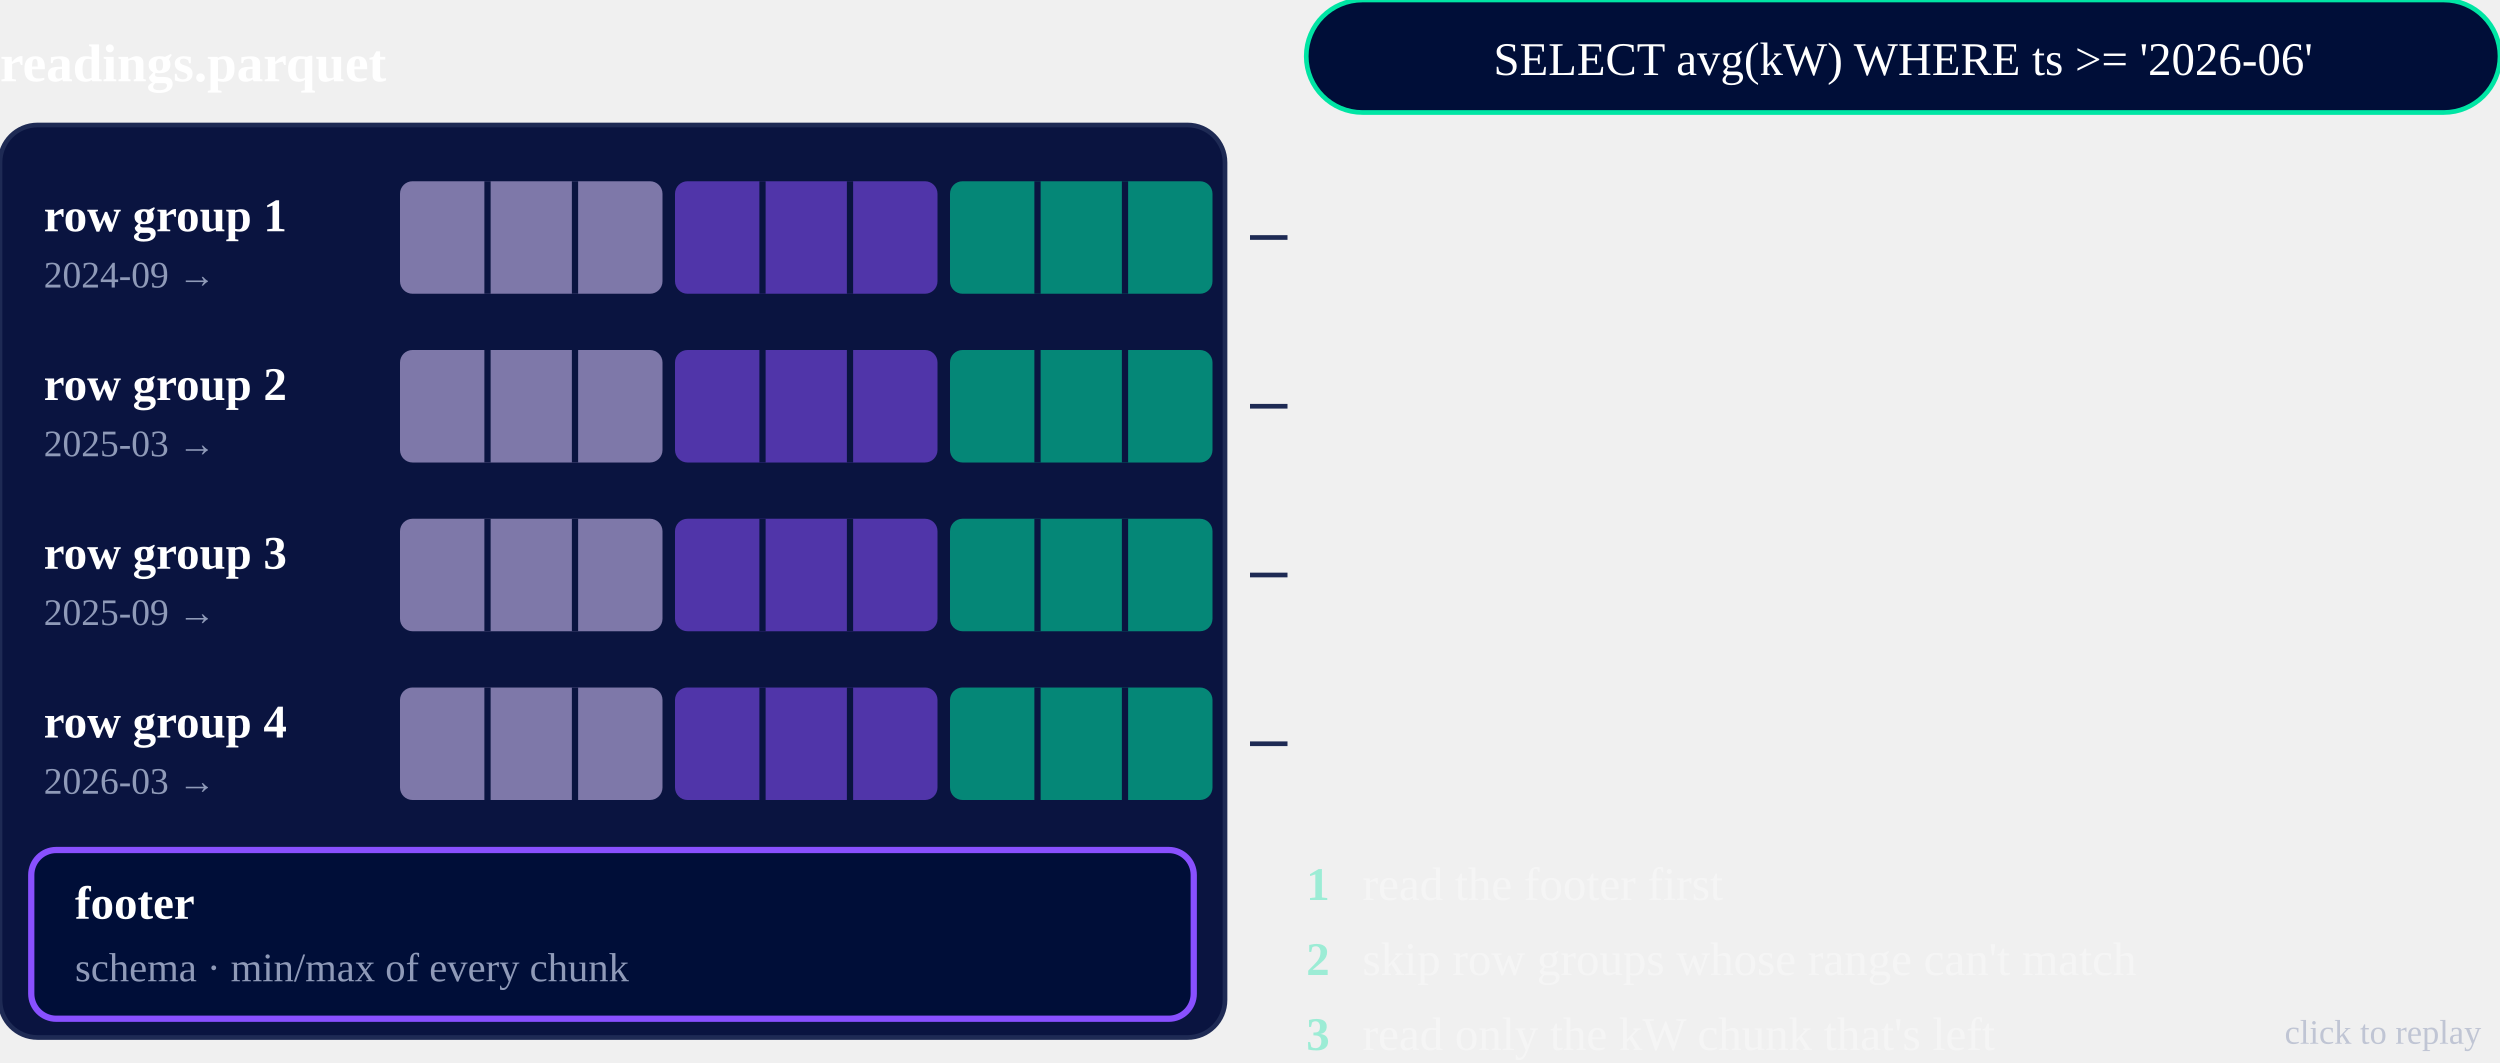
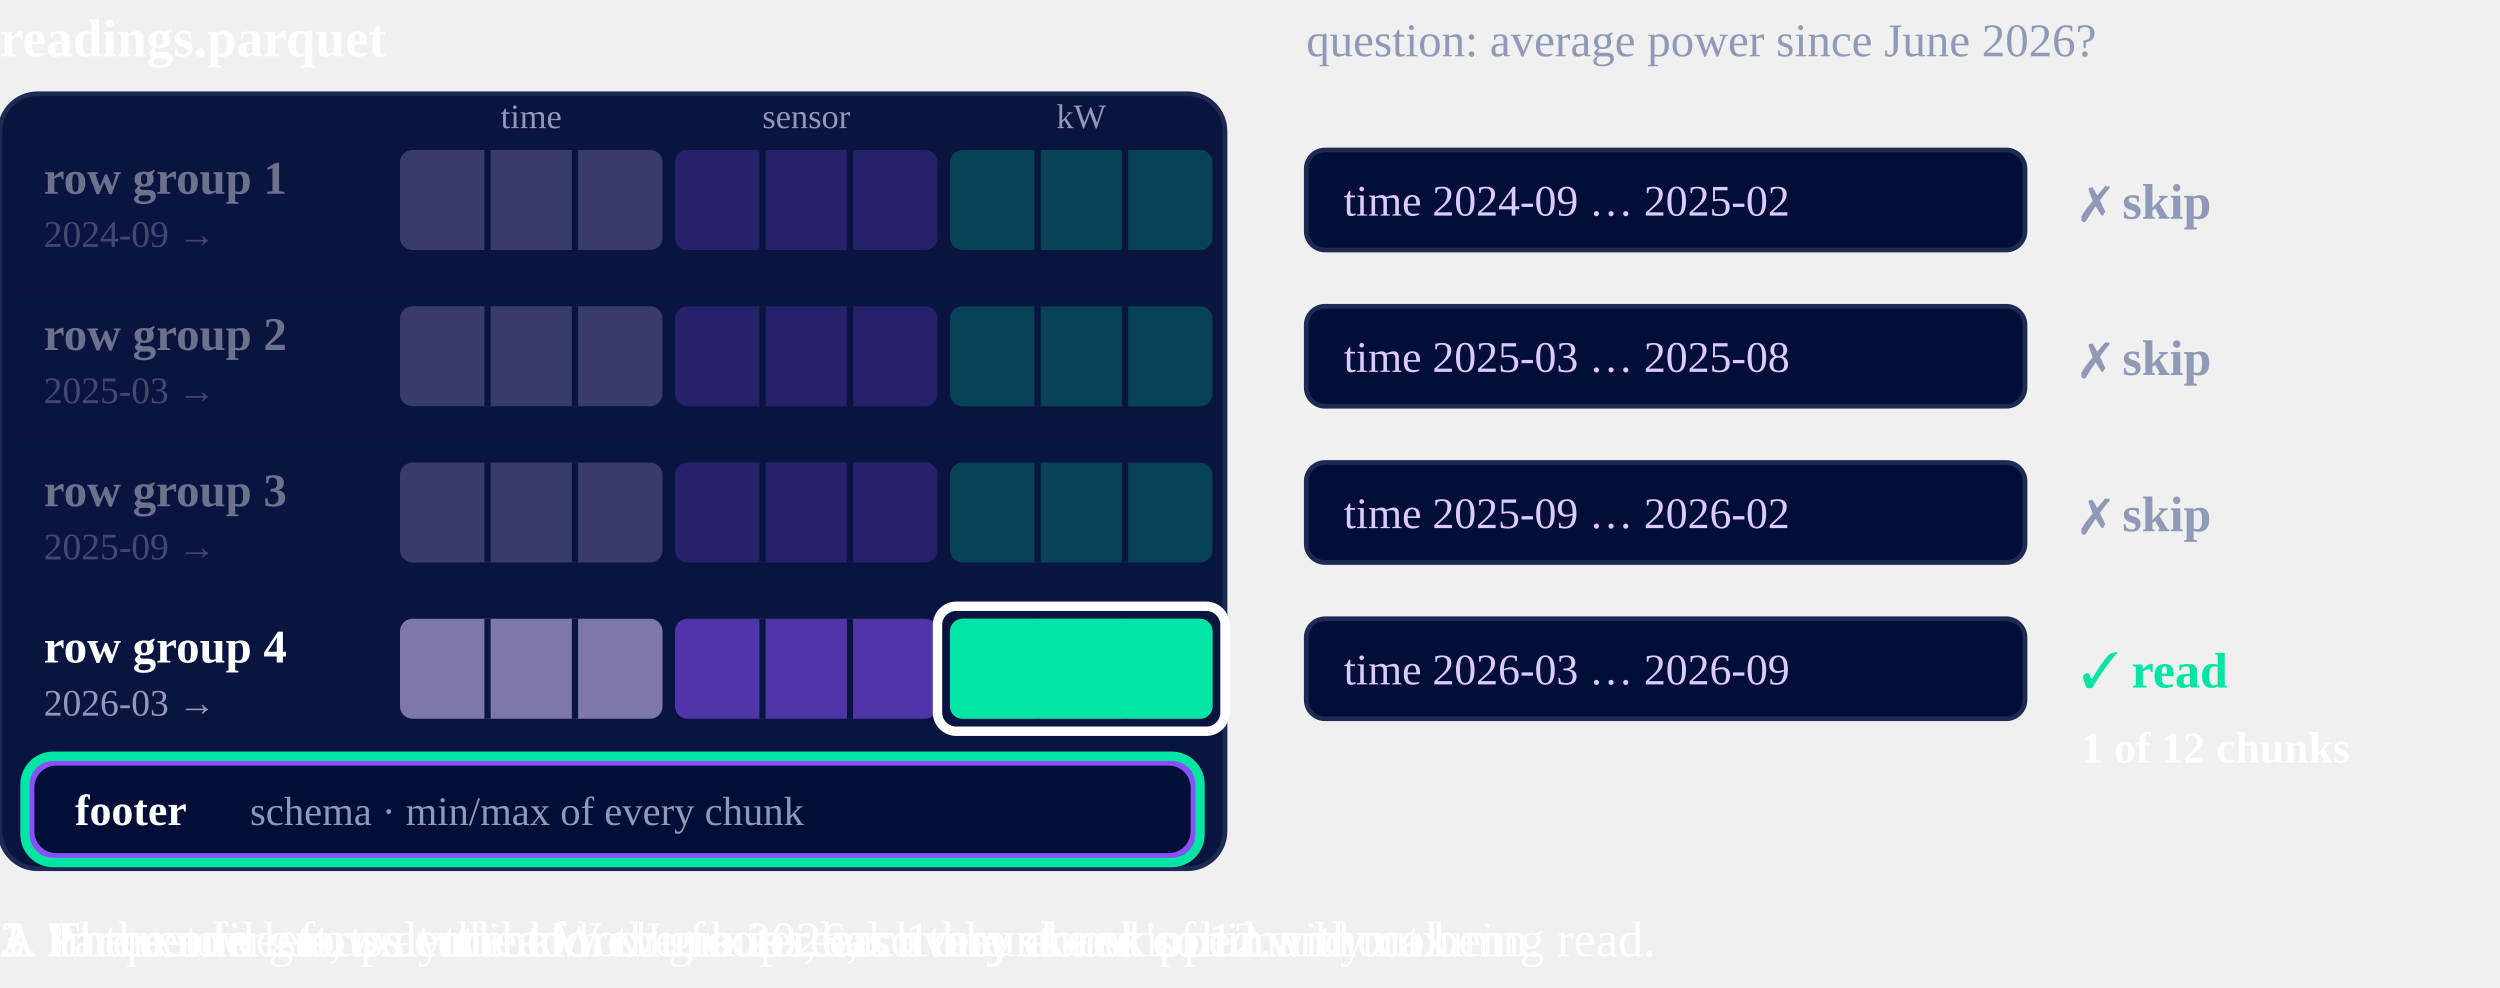
- <svg xmlns="http://www.w3.org/2000/svg" id="pq-anat" viewBox="0 0 800 340" width="100%" style="display:block; font-family:inherit; cursor:pointer;">
-   <rect x="418" y="0" width="382" height="36" rx="18" fill="#000E38" stroke="#00E5A4" stroke-width="1.5" />
-   <text x="609" y="24" font-size="15" fill="#FFFFFF" text-anchor="middle" style="font-family:var(--marimo-monospace-font, ui-monospace, SFMono-Regular, Menlo, monospace)">SELECT avg(kW) WHERE ts &gt;= '2026-06'</text>
-   <text x="0" y="26" font-size="17" fill="#FFFFFF" text-anchor="start" font-weight="700" style="font-family:var(--marimo-monospace-font, ui-monospace, SFMono-Regular, Menlo, monospace)">readings.parquet</text>
-   <rect x="0" y="40" width="392" height="292" rx="12" fill="#0a1440" stroke="#1E2A54" stroke-width="1.5" />
-   <g>
-     <animate attributeName="opacity" dur="11.0s" begin="0s;pq-anat.click" repeatCount="indefinite" calcMode="linear" keyTimes="0;0.354;0.382;0.964;1" values="1;1;0.25;0.25;1" />
-     <text x="14" y="74" font-size="15" fill="#FFFFFF" text-anchor="start" font-weight="600">row group 1</text>
-     <text x="14" y="92" font-size="12" fill="#8F9AB8" text-anchor="start" style="font-family:var(--marimo-monospace-font, ui-monospace, SFMono-Regular, Menlo, monospace)">2024-09 →</text>
-     <rect x="128" y="58" width="84" height="36" rx="4" fill="#DDCAFF" stroke="none" stroke-width="1.5" opacity="0.55" />
-     <line x1="156.0" y1="58" x2="156.0" y2="94" stroke="#0a1440" stroke-width="2" />
-     <line x1="184.0" y1="58" x2="184.0" y2="94" stroke="#0a1440" stroke-width="2" />
-     <rect x="216" y="58" width="84" height="36" rx="4" fill="#8950FF" stroke="none" stroke-width="1.5" opacity="0.55" />
-     <line x1="244.0" y1="58" x2="244.0" y2="94" stroke="#0a1440" stroke-width="2" />
-     <line x1="272.0" y1="58" x2="272.0" y2="94" stroke="#0a1440" stroke-width="2" />
-     <rect x="304" y="58" width="84" height="36" rx="4" fill="#00E5A4" stroke="none" stroke-width="1.5" opacity="0.55" />
-     <line x1="332.0" y1="58" x2="332.0" y2="94" stroke="#0a1440" stroke-width="2" />
-     <line x1="360.0" y1="58" x2="360.0" y2="94" stroke="#0a1440" stroke-width="2" />
+ <svg xmlns="http://www.w3.org/2000/svg" id="pq-anat" viewBox="0 0 800 316" width="100%" style="display:block; font-family:inherit;">
+   <style>@keyframes pq-anat-fade { from { opacity: 0; } to { opacity: 1; } } #pq-anat .fragment.visible .fade { animation: pq-anat-fade .5s ease-out both; }</style>
+   <text x="0" y="18" font-size="17" fill="#FFFFFF" text-anchor="start" font-weight="700" style="font-family:var(--marimo-monospace-font, ui-monospace, SFMono-Regular, Menlo, monospace)">readings.parquet</text>
+   <text x="418" y="18" font-size="15" fill="#8F9AB8" text-anchor="start">question: average power since June 2026?</text>
+   <rect x="0" y="30" width="392" height="248" rx="12" fill="#0a1440" stroke="#1E2A54" stroke-width="1.5" />
+   <text x="14" y="62" font-size="15" fill="#FFFFFF" text-anchor="start" font-weight="600">row group 1</text>
+   <text x="14" y="79" font-size="12" fill="#8F9AB8" text-anchor="start" style="font-family:var(--marimo-monospace-font, ui-monospace, SFMono-Regular, Menlo, monospace)">2024-09 →</text>
+   <rect x="128" y="48" width="84" height="32" rx="4" fill="#DDCAFF" stroke="none" stroke-width="1.5" opacity="0.55" />
+   <line x1="156.0" y1="48" x2="156.0" y2="80" stroke="#0a1440" stroke-width="2" />
+   <line x1="184.0" y1="48" x2="184.0" y2="80" stroke="#0a1440" stroke-width="2" />
+   <rect x="216" y="48" width="84" height="32" rx="4" fill="#8950FF" stroke="none" stroke-width="1.5" opacity="0.55" />
+   <line x1="244.0" y1="48" x2="244.0" y2="80" stroke="#0a1440" stroke-width="2" />
+   <line x1="272.0" y1="48" x2="272.0" y2="80" stroke="#0a1440" stroke-width="2" />
+   <rect x="304" y="48" width="84" height="32" rx="4" fill="#00E5A4" stroke="none" stroke-width="1.5" opacity="0.55" />
+   <line x1="332.0" y1="48" x2="332.0" y2="80" stroke="#0a1440" stroke-width="2" />
+   <line x1="360.0" y1="48" x2="360.0" y2="80" stroke="#0a1440" stroke-width="2" />
+   <text x="14" y="112" font-size="15" fill="#FFFFFF" text-anchor="start" font-weight="600">row group 2</text>
+   <text x="14" y="129" font-size="12" fill="#8F9AB8" text-anchor="start" style="font-family:var(--marimo-monospace-font, ui-monospace, SFMono-Regular, Menlo, monospace)">2025-03 →</text>
+   <rect x="128" y="98" width="84" height="32" rx="4" fill="#DDCAFF" stroke="none" stroke-width="1.5" opacity="0.55" />
+   <line x1="156.0" y1="98" x2="156.0" y2="130" stroke="#0a1440" stroke-width="2" />
+   <line x1="184.0" y1="98" x2="184.0" y2="130" stroke="#0a1440" stroke-width="2" />
+   <rect x="216" y="98" width="84" height="32" rx="4" fill="#8950FF" stroke="none" stroke-width="1.5" opacity="0.55" />
+   <line x1="244.0" y1="98" x2="244.0" y2="130" stroke="#0a1440" stroke-width="2" />
+   <line x1="272.0" y1="98" x2="272.0" y2="130" stroke="#0a1440" stroke-width="2" />
+   <rect x="304" y="98" width="84" height="32" rx="4" fill="#00E5A4" stroke="none" stroke-width="1.5" opacity="0.55" />
+   <line x1="332.0" y1="98" x2="332.0" y2="130" stroke="#0a1440" stroke-width="2" />
+   <line x1="360.0" y1="98" x2="360.0" y2="130" stroke="#0a1440" stroke-width="2" />
+   <text x="14" y="162" font-size="15" fill="#FFFFFF" text-anchor="start" font-weight="600">row group 3</text>
+   <text x="14" y="179" font-size="12" fill="#8F9AB8" text-anchor="start" style="font-family:var(--marimo-monospace-font, ui-monospace, SFMono-Regular, Menlo, monospace)">2025-09 →</text>
+   <rect x="128" y="148" width="84" height="32" rx="4" fill="#DDCAFF" stroke="none" stroke-width="1.5" opacity="0.55" />
+   <line x1="156.0" y1="148" x2="156.0" y2="180" stroke="#0a1440" stroke-width="2" />
+   <line x1="184.0" y1="148" x2="184.0" y2="180" stroke="#0a1440" stroke-width="2" />
+   <rect x="216" y="148" width="84" height="32" rx="4" fill="#8950FF" stroke="none" stroke-width="1.5" opacity="0.55" />
+   <line x1="244.0" y1="148" x2="244.0" y2="180" stroke="#0a1440" stroke-width="2" />
+   <line x1="272.0" y1="148" x2="272.0" y2="180" stroke="#0a1440" stroke-width="2" />
+   <rect x="304" y="148" width="84" height="32" rx="4" fill="#00E5A4" stroke="none" stroke-width="1.5" opacity="0.55" />
+   <line x1="332.0" y1="148" x2="332.0" y2="180" stroke="#0a1440" stroke-width="2" />
+   <line x1="360.0" y1="148" x2="360.0" y2="180" stroke="#0a1440" stroke-width="2" />
+   <text x="14" y="212" font-size="15" fill="#FFFFFF" text-anchor="start" font-weight="600">row group 4</text>
+   <text x="14" y="229" font-size="12" fill="#8F9AB8" text-anchor="start" style="font-family:var(--marimo-monospace-font, ui-monospace, SFMono-Regular, Menlo, monospace)">2026-03 →</text>
+   <rect x="128" y="198" width="84" height="32" rx="4" fill="#DDCAFF" stroke="none" stroke-width="1.5" opacity="0.55" />
+   <line x1="156.0" y1="198" x2="156.0" y2="230" stroke="#0a1440" stroke-width="2" />
+   <line x1="184.0" y1="198" x2="184.0" y2="230" stroke="#0a1440" stroke-width="2" />
+   <rect x="216" y="198" width="84" height="32" rx="4" fill="#8950FF" stroke="none" stroke-width="1.5" opacity="0.55" />
+   <line x1="244.0" y1="198" x2="244.0" y2="230" stroke="#0a1440" stroke-width="2" />
+   <line x1="272.0" y1="198" x2="272.0" y2="230" stroke="#0a1440" stroke-width="2" />
+   <rect x="304" y="198" width="84" height="32" rx="4" fill="#00E5A4" stroke="none" stroke-width="1.5" opacity="0.55" />
+   <line x1="332.0" y1="198" x2="332.0" y2="230" stroke="#0a1440" stroke-width="2" />
+   <line x1="360.0" y1="198" x2="360.0" y2="230" stroke="#0a1440" stroke-width="2" />
+   <text x="170.0" y="41" font-size="11" fill="#8F9AB8" text-anchor="middle">time</text>
+   <text x="258.0" y="41" font-size="11" fill="#8F9AB8" text-anchor="middle">sensor</text>
+   <text x="346.0" y="41" font-size="11" fill="#8F9AB8" text-anchor="middle">kW</text>
+   <rect x="10" y="244" width="372" height="30" rx="8" fill="#000E38" stroke="#8950FF" stroke-width="2" />
+   <text x="24" y="264" font-size="14" fill="#FFFFFF" text-anchor="start" font-weight="700">footer</text>
+   <text x="80" y="264" font-size="13" fill="#8F9AB8" text-anchor="start">schema · min/max of every chunk</text>
+   <g class="fragment" data-fragment-index="1">
+     <rect x="8" y="242" width="376" height="34" rx="9" fill="none" stroke="#00E5A4" stroke-width="3" />
+     <g class="fade" style="animation-delay:0.40s">
+       <rect x="418" y="48" width="230" height="32" rx="6" fill="#000E38" stroke="#1E2A54" stroke-width="1.5" />
+       <text x="430" y="69" font-size="14" fill="#DDCAFF" text-anchor="start" style="font-family:var(--marimo-monospace-font, ui-monospace, SFMono-Regular, Menlo, monospace)">time  2024-09 … 2025-02</text>
+     </g>
+     <g class="fade" style="animation-delay:0.75s">
+       <rect x="418" y="98" width="230" height="32" rx="6" fill="#000E38" stroke="#1E2A54" stroke-width="1.5" />
+       <text x="430" y="119" font-size="14" fill="#DDCAFF" text-anchor="start" style="font-family:var(--marimo-monospace-font, ui-monospace, SFMono-Regular, Menlo, monospace)">time  2025-03 … 2025-08</text>
+     </g>
+     <g class="fade" style="animation-delay:1.10s">
+       <rect x="418" y="148" width="230" height="32" rx="6" fill="#000E38" stroke="#1E2A54" stroke-width="1.5" />
+       <text x="430" y="169" font-size="14" fill="#DDCAFF" text-anchor="start" style="font-family:var(--marimo-monospace-font, ui-monospace, SFMono-Regular, Menlo, monospace)">time  2025-09 … 2026-02</text>
+     </g>
+     <g class="fade" style="animation-delay:1.45s">
+       <rect x="418" y="198" width="230" height="32" rx="6" fill="#000E38" stroke="#1E2A54" stroke-width="1.5" />
+       <text x="430" y="219" font-size="14" fill="#DDCAFF" text-anchor="start" style="font-family:var(--marimo-monospace-font, ui-monospace, SFMono-Regular, Menlo, monospace)">time  2026-03 … 2026-09</text>
+     </g>
  </g>
-   <g>
-     <animate attributeName="opacity" dur="11.0s" begin="0s;pq-anat.click" repeatCount="indefinite" calcMode="linear" keyTimes="0;0.354;0.382;0.964;1" values="1;1;0.25;0.25;1" />
-     <text x="14" y="128" font-size="15" fill="#FFFFFF" text-anchor="start" font-weight="600">row group 2</text>
-     <text x="14" y="146" font-size="12" fill="#8F9AB8" text-anchor="start" style="font-family:var(--marimo-monospace-font, ui-monospace, SFMono-Regular, Menlo, monospace)">2025-03 →</text>
-     <rect x="128" y="112" width="84" height="36" rx="4" fill="#DDCAFF" stroke="none" stroke-width="1.5" opacity="0.55" />
-     <line x1="156.0" y1="112" x2="156.0" y2="148" stroke="#0a1440" stroke-width="2" />
-     <line x1="184.0" y1="112" x2="184.0" y2="148" stroke="#0a1440" stroke-width="2" />
-     <rect x="216" y="112" width="84" height="36" rx="4" fill="#8950FF" stroke="none" stroke-width="1.5" opacity="0.55" />
-     <line x1="244.0" y1="112" x2="244.0" y2="148" stroke="#0a1440" stroke-width="2" />
-     <line x1="272.0" y1="112" x2="272.0" y2="148" stroke="#0a1440" stroke-width="2" />
-     <rect x="304" y="112" width="84" height="36" rx="4" fill="#00E5A4" stroke="none" stroke-width="1.5" opacity="0.55" />
-     <line x1="332.0" y1="112" x2="332.0" y2="148" stroke="#0a1440" stroke-width="2" />
-     <line x1="360.0" y1="112" x2="360.0" y2="148" stroke="#0a1440" stroke-width="2" />
+   <g class="fragment" data-fragment-index="2">
+     <g class="fade" style="animation-delay:0.00s">
+       <rect x="2" y="43" width="388" height="46" fill="#0a1440" opacity="0.6" />
+     </g>
+     <g class="fade" style="animation-delay:0.00s">
+       <text x="666" y="70" font-size="16" fill="#8F9AB8" text-anchor="start" font-weight="700">✗ skip</text>
+     </g>
+     <g class="fade" style="animation-delay:0.20s">
+       <rect x="2" y="93" width="388" height="46" fill="#0a1440" opacity="0.6" />
+     </g>
+     <g class="fade" style="animation-delay:0.20s">
+       <text x="666" y="120" font-size="16" fill="#8F9AB8" text-anchor="start" font-weight="700">✗ skip</text>
+     </g>
+     <g class="fade" style="animation-delay:0.40s">
+       <rect x="2" y="143" width="388" height="46" fill="#0a1440" opacity="0.6" />
+     </g>
+     <g class="fade" style="animation-delay:0.40s">
+       <text x="666" y="170" font-size="16" fill="#8F9AB8" text-anchor="start" font-weight="700">✗ skip</text>
+     </g>
+     <g class="fade" style="animation-delay:0.80s">
+       <text x="666" y="220" font-size="16" fill="#00E5A4" text-anchor="start" font-weight="700">✓ read</text>
+     </g>
  </g>
-   <g>
-     <animate attributeName="opacity" dur="11.0s" begin="0s;pq-anat.click" repeatCount="indefinite" calcMode="linear" keyTimes="0;0.354;0.382;0.964;1" values="1;1;0.25;0.25;1" />
-     <text x="14" y="182" font-size="15" fill="#FFFFFF" text-anchor="start" font-weight="600">row group 3</text>
-     <text x="14" y="200" font-size="12" fill="#8F9AB8" text-anchor="start" style="font-family:var(--marimo-monospace-font, ui-monospace, SFMono-Regular, Menlo, monospace)">2025-09 →</text>
-     <rect x="128" y="166" width="84" height="36" rx="4" fill="#DDCAFF" stroke="none" stroke-width="1.5" opacity="0.55" />
-     <line x1="156.0" y1="166" x2="156.0" y2="202" stroke="#0a1440" stroke-width="2" />
-     <line x1="184.0" y1="166" x2="184.0" y2="202" stroke="#0a1440" stroke-width="2" />
-     <rect x="216" y="166" width="84" height="36" rx="4" fill="#8950FF" stroke="none" stroke-width="1.5" opacity="0.55" />
-     <line x1="244.0" y1="166" x2="244.0" y2="202" stroke="#0a1440" stroke-width="2" />
-     <line x1="272.0" y1="166" x2="272.0" y2="202" stroke="#0a1440" stroke-width="2" />
-     <rect x="304" y="166" width="84" height="36" rx="4" fill="#00E5A4" stroke="none" stroke-width="1.5" opacity="0.55" />
-     <line x1="332.0" y1="166" x2="332.0" y2="202" stroke="#0a1440" stroke-width="2" />
-     <line x1="360.0" y1="166" x2="360.0" y2="202" stroke="#0a1440" stroke-width="2" />
+   <g class="fragment" data-fragment-index="3">
+     <rect class="fade" style="animation-delay:0.20s" x="304" y="198" width="84" height="32" rx="4" fill="#00E5A4" />
+     <rect class="fade" style="animation-delay:0.20s" x="300" y="194" width="92" height="40" rx="6" fill="none" stroke="#FFFFFF" stroke-width="3" />
+     <g class="fade" style="animation-delay:0.60s">
+       <text x="666" y="244" font-size="14" fill="#FFFFFF" text-anchor="start" font-weight="700">1 of 12 chunks</text>
+     </g>
  </g>
-   <g>
-     <animate attributeName="opacity" dur="11.0s" begin="0s;pq-anat.click" repeatCount="indefinite" calcMode="linear" keyTimes="0;0.354;0.382;0.964;1" values="1;1;1;1;1" />
-     <text x="14" y="236" font-size="15" fill="#FFFFFF" text-anchor="start" font-weight="600">row group 4</text>
-     <text x="14" y="254" font-size="12" fill="#8F9AB8" text-anchor="start" style="font-family:var(--marimo-monospace-font, ui-monospace, SFMono-Regular, Menlo, monospace)">2026-03 →</text>
-     <rect x="128" y="220" width="84" height="36" rx="4" fill="#DDCAFF" stroke="none" stroke-width="1.5" opacity="0.55" />
-     <line x1="156.0" y1="220" x2="156.0" y2="256" stroke="#0a1440" stroke-width="2" />
-     <line x1="184.0" y1="220" x2="184.0" y2="256" stroke="#0a1440" stroke-width="2" />
-     <rect x="216" y="220" width="84" height="36" rx="4" fill="#8950FF" stroke="none" stroke-width="1.5" opacity="0.55" />
-     <line x1="244.0" y1="220" x2="244.0" y2="256" stroke="#0a1440" stroke-width="2" />
-     <line x1="272.0" y1="220" x2="272.0" y2="256" stroke="#0a1440" stroke-width="2" />
-     <rect x="304" y="220" width="84" height="36" rx="4" fill="#00E5A4" stroke="none" stroke-width="1.5" opacity="0.55" />
-     <line x1="332.0" y1="220" x2="332.0" y2="256" stroke="#0a1440" stroke-width="2" />
-     <line x1="360.0" y1="220" x2="360.0" y2="256" stroke="#0a1440" stroke-width="2" />
+   <g class="fragment fade-out" data-fragment-index="1">
+     <text x="0" y="306" font-size="16" fill="#FFFFFF" text-anchor="start">A Parquet file: rows cut into row groups, each one stored column by column.</text>
  </g>
-   <rect x="300" y="216" width="92" height="44" rx="6" fill="none" stroke="#FFFFFF" stroke-width="3" opacity="0">
-     <animate attributeName="opacity" dur="11.0s" begin="0s;pq-anat.click" repeatCount="indefinite" calcMode="linear" keyTimes="0;0.446;0.477;0.964;0.996;1" values="0;0;1;1;0;0" />
-   </rect>
-   <rect x="304" y="220" width="84" height="36" rx="4" fill="#00E5A4" opacity="0">
-     <animate attributeName="opacity" dur="11.0s" begin="0s;pq-anat.click" repeatCount="indefinite" calcMode="linear" keyTimes="0;0.446;0.477;0.964;0.996;1" values="0;0;1;1;0;0" />
-   </rect>
-   <g>
-     <rect x="10" y="272" width="372" height="54" rx="8" fill="#000E38" stroke="#8950FF" stroke-width="2" />
-     <text x="24" y="294" font-size="15" fill="#FFFFFF" text-anchor="start" font-weight="700">footer</text>
-     <text x="24" y="314" font-size="13" fill="#8F9AB8" text-anchor="start">schema · min/max of every chunk</text>
+   <g class="fragment fade-in-then-out" data-fragment-index="1">
+     <text x="0" y="306" font-size="16" fill="#FFFFFF" text-anchor="start">1. The reader starts at the end: the footer has every chunk's min and max.</text>
  </g>
-   <rect x="8" y="270" width="376" height="58" rx="9" fill="none" stroke="#00E5A4" stroke-width="3" opacity="0">
-     <animate attributeName="opacity" dur="11.0s" begin="0s;pq-anat.click" repeatCount="indefinite" calcMode="linear" keyTimes="0;0.054;0.086;0.218;0.25;1" values="0;0;1;1;0;0" />
-   </rect>
-   <g opacity="0">
-     <animate attributeName="opacity" dur="11.0s" begin="0s;pq-anat.click" repeatCount="indefinite" calcMode="linear" keyTimes="0;0.145;0.177;0.964;0.996;1" values="0;0;1;1;0;0" />
-     <rect x="418" y="60" width="236" height="32" rx="6" fill="#000E38" stroke="#1E2A54" stroke-width="1.5" />
-     <text x="430" y="81" font-size="14" fill="#DDCAFF" text-anchor="start" style="font-family:var(--marimo-monospace-font, ui-monospace, SFMono-Regular, Menlo, monospace)">ts  2024-09 … 2025-02</text>
+   <g class="fragment fade-in-then-out" data-fragment-index="2">
+     <text x="0" y="306" font-size="16" fill="#FFFFFF" text-anchor="start">2. Three row groups end before June 2026, so they are skipped without being read.</text>
  </g>
-   <g opacity="0">
-     <animate attributeName="opacity" dur="11.0s" begin="0s;pq-anat.click" repeatCount="indefinite" calcMode="linear" keyTimes="0;0.354;0.386;0.964;0.996;1" values="0;0;1;1;0;0" />
-     <text x="670" y="82" font-size="16" fill="#8F9AB8" text-anchor="start" font-weight="700">✗ skip</text>
+   <g class="fragment" data-fragment-index="3">
+     <text x="0" y="306" font-size="16" fill="#FFFFFF" text-anchor="start">3. In the one left, only the kW chunk is read: 1 chunk out of 12.</text>
  </g>
-   <path d="M412,76 h-12" stroke="#1E2A54" stroke-width="1.5" />
-   <g opacity="0">
-     <animate attributeName="opacity" dur="11.0s" begin="0s;pq-anat.click" repeatCount="indefinite" calcMode="linear" keyTimes="0;0.177;0.209;0.964;0.996;1" values="0;0;1;1;0;0" />
-     <rect x="418" y="114" width="236" height="32" rx="6" fill="#000E38" stroke="#1E2A54" stroke-width="1.5" />
-     <text x="430" y="135" font-size="14" fill="#DDCAFF" text-anchor="start" style="font-family:var(--marimo-monospace-font, ui-monospace, SFMono-Regular, Menlo, monospace)">ts  2025-03 … 2025-08</text>
-   </g>
-   <g opacity="0">
-     <animate attributeName="opacity" dur="11.0s" begin="0s;pq-anat.click" repeatCount="indefinite" calcMode="linear" keyTimes="0;0.354;0.386;0.964;0.996;1" values="0;0;1;1;0;0" />
-     <text x="670" y="136" font-size="16" fill="#8F9AB8" text-anchor="start" font-weight="700">✗ skip</text>
-   </g>
-   <path d="M412,130 h-12" stroke="#1E2A54" stroke-width="1.5" />
-   <g opacity="0">
-     <animate attributeName="opacity" dur="11.0s" begin="0s;pq-anat.click" repeatCount="indefinite" calcMode="linear" keyTimes="0;0.209;0.241;0.964;0.996;1" values="0;0;1;1;0;0" />
-     <rect x="418" y="168" width="236" height="32" rx="6" fill="#000E38" stroke="#1E2A54" stroke-width="1.5" />
-     <text x="430" y="189" font-size="14" fill="#DDCAFF" text-anchor="start" style="font-family:var(--marimo-monospace-font, ui-monospace, SFMono-Regular, Menlo, monospace)">ts  2025-09 … 2026-02</text>
-   </g>
-   <g opacity="0">
-     <animate attributeName="opacity" dur="11.0s" begin="0s;pq-anat.click" repeatCount="indefinite" calcMode="linear" keyTimes="0;0.354;0.386;0.964;0.996;1" values="0;0;1;1;0;0" />
-     <text x="670" y="190" font-size="16" fill="#8F9AB8" text-anchor="start" font-weight="700">✗ skip</text>
-   </g>
-   <path d="M412,184 h-12" stroke="#1E2A54" stroke-width="1.5" />
-   <g opacity="0">
-     <animate attributeName="opacity" dur="11.0s" begin="0s;pq-anat.click" repeatCount="indefinite" calcMode="linear" keyTimes="0;0.241;0.273;0.964;0.996;1" values="0;0;1;1;0;0" />
-     <rect x="418" y="222" width="236" height="32" rx="6" fill="#000E38" stroke="#1E2A54" stroke-width="1.5" />
-     <text x="430" y="243" font-size="14" fill="#DDCAFF" text-anchor="start" style="font-family:var(--marimo-monospace-font, ui-monospace, SFMono-Regular, Menlo, monospace)">ts  2026-03 … 2026-09</text>
-   </g>
-   <g opacity="0">
-     <animate attributeName="opacity" dur="11.0s" begin="0s;pq-anat.click" repeatCount="indefinite" calcMode="linear" keyTimes="0;0.354;0.386;0.964;0.996;1" values="0;0;1;1;0;0" />
-     <text x="670" y="244" font-size="16" fill="#00E5A4" text-anchor="start" font-weight="700">✓ read</text>
-   </g>
-   <path d="M412,238 h-12" stroke="#1E2A54" stroke-width="1.5" />
-   <g opacity="0.35">
-     <animate attributeName="opacity" dur="11.0s" begin="0s;pq-anat.click" repeatCount="indefinite" calcMode="linear" keyTimes="0;0.054;0.073;0.218;0.236;1" values="0.35;0.35;1;1;0.35;0.35" />
-     <text x="418" y="288" font-size="15" fill="#00E5A4" text-anchor="start" font-weight="800">1</text>
-     <text x="436" y="288" font-size="15" fill="#FFFFFF" text-anchor="start">read the footer first</text>
-   </g>
-   <g opacity="0.35">
-     <animate attributeName="opacity" dur="11.0s" begin="0s;pq-anat.click" repeatCount="indefinite" calcMode="linear" keyTimes="0;0.218;0.236;0.436;0.455;1" values="0.35;0.35;1;1;0.35;0.35" />
-     <text x="418" y="312" font-size="15" fill="#00E5A4" text-anchor="start" font-weight="800">2</text>
-     <text x="436" y="312" font-size="15" fill="#FFFFFF" text-anchor="start">skip row groups whose range can't match</text>
-   </g>
-   <g opacity="0.35">
-     <animate attributeName="opacity" dur="11.0s" begin="0s;pq-anat.click" repeatCount="indefinite" calcMode="linear" keyTimes="0;0.436;0.455;0.964;0.982;1" values="0.35;0.35;1;1;0.35;0.35" />
-     <text x="418" y="336" font-size="15" fill="#00E5A4" text-anchor="start" font-weight="800">3</text>
-     <text x="436" y="336" font-size="15" fill="#FFFFFF" text-anchor="start">read only the kW chunk that's left</text>
-   </g>
-   <g opacity="0">
-     <animate attributeName="opacity" dur="11.0s" begin="0s;pq-anat.click" repeatCount="indefinite" calcMode="linear" keyTimes="0;0.527;0.559;0.964;0.996;1" values="0;0;1;1;0;0" />
-     <text x="670" y="264" font-size="14" fill="#FFFFFF" text-anchor="start" font-weight="700">1 of 12 chunks</text>
-   </g>
-   <text x="794" y="334" text-anchor="end" font-size="11" fill="#8F9AB8" opacity="0.5">click to replay</text>
</svg>
